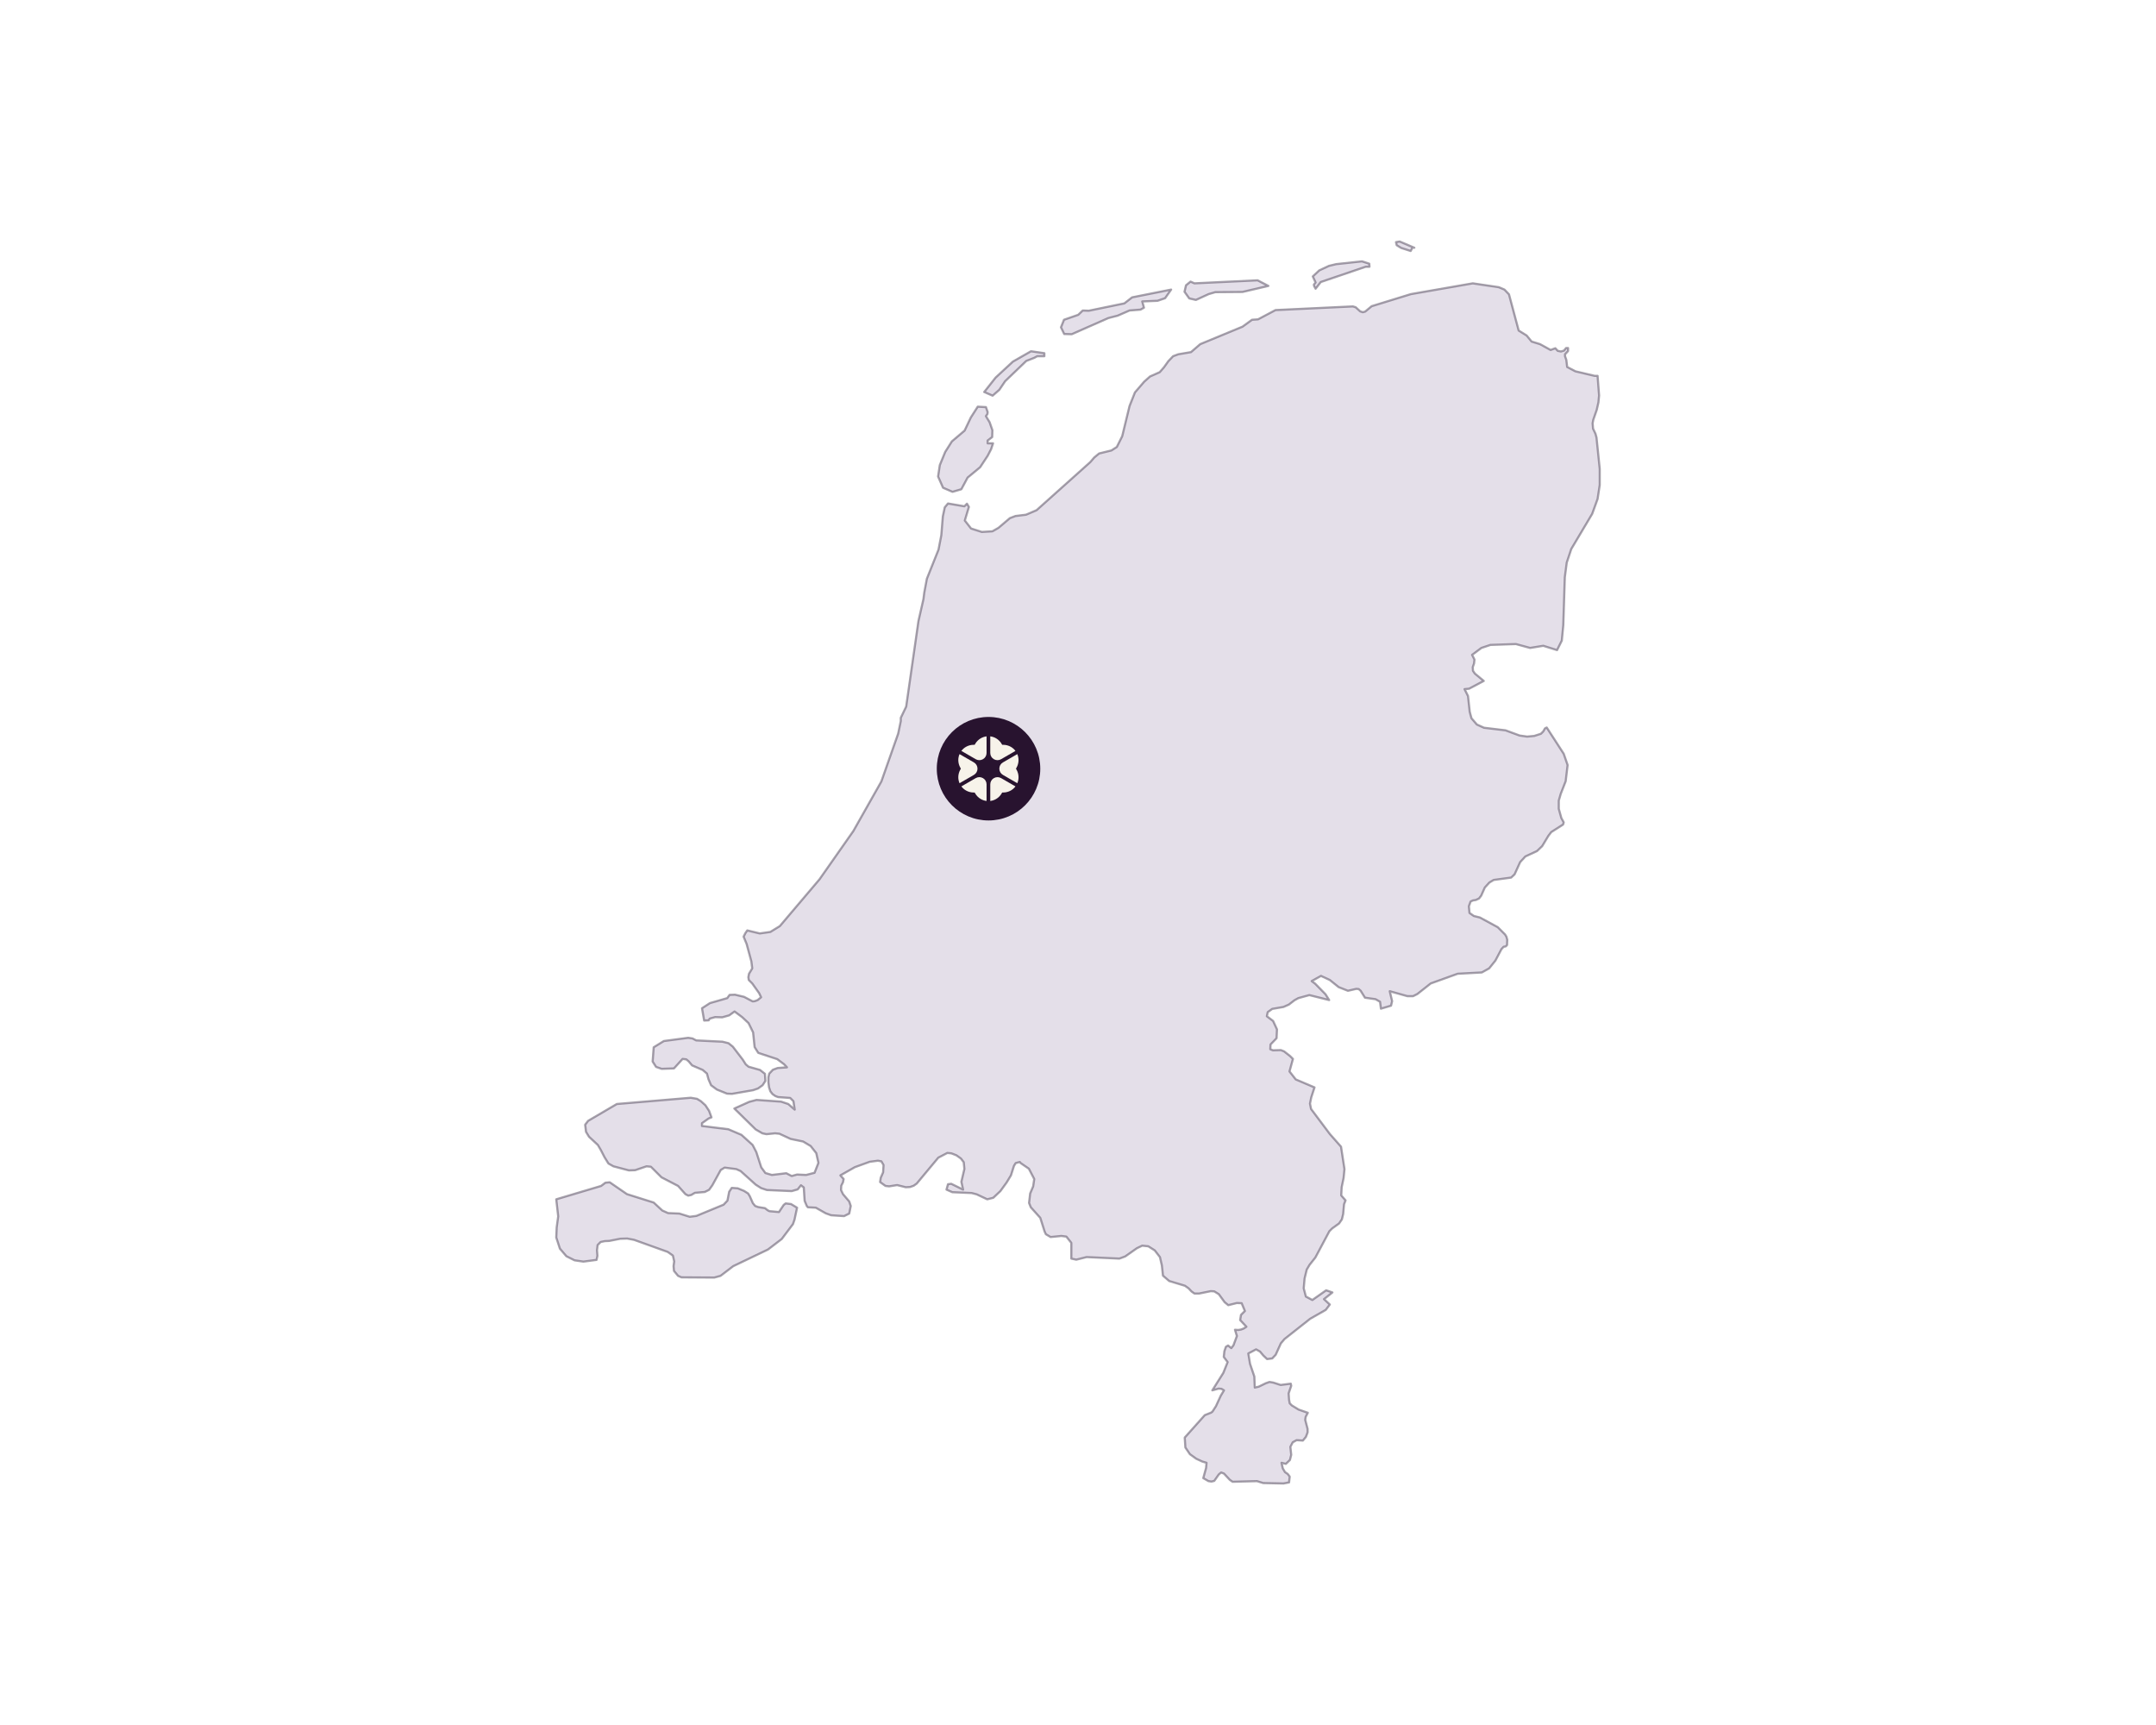
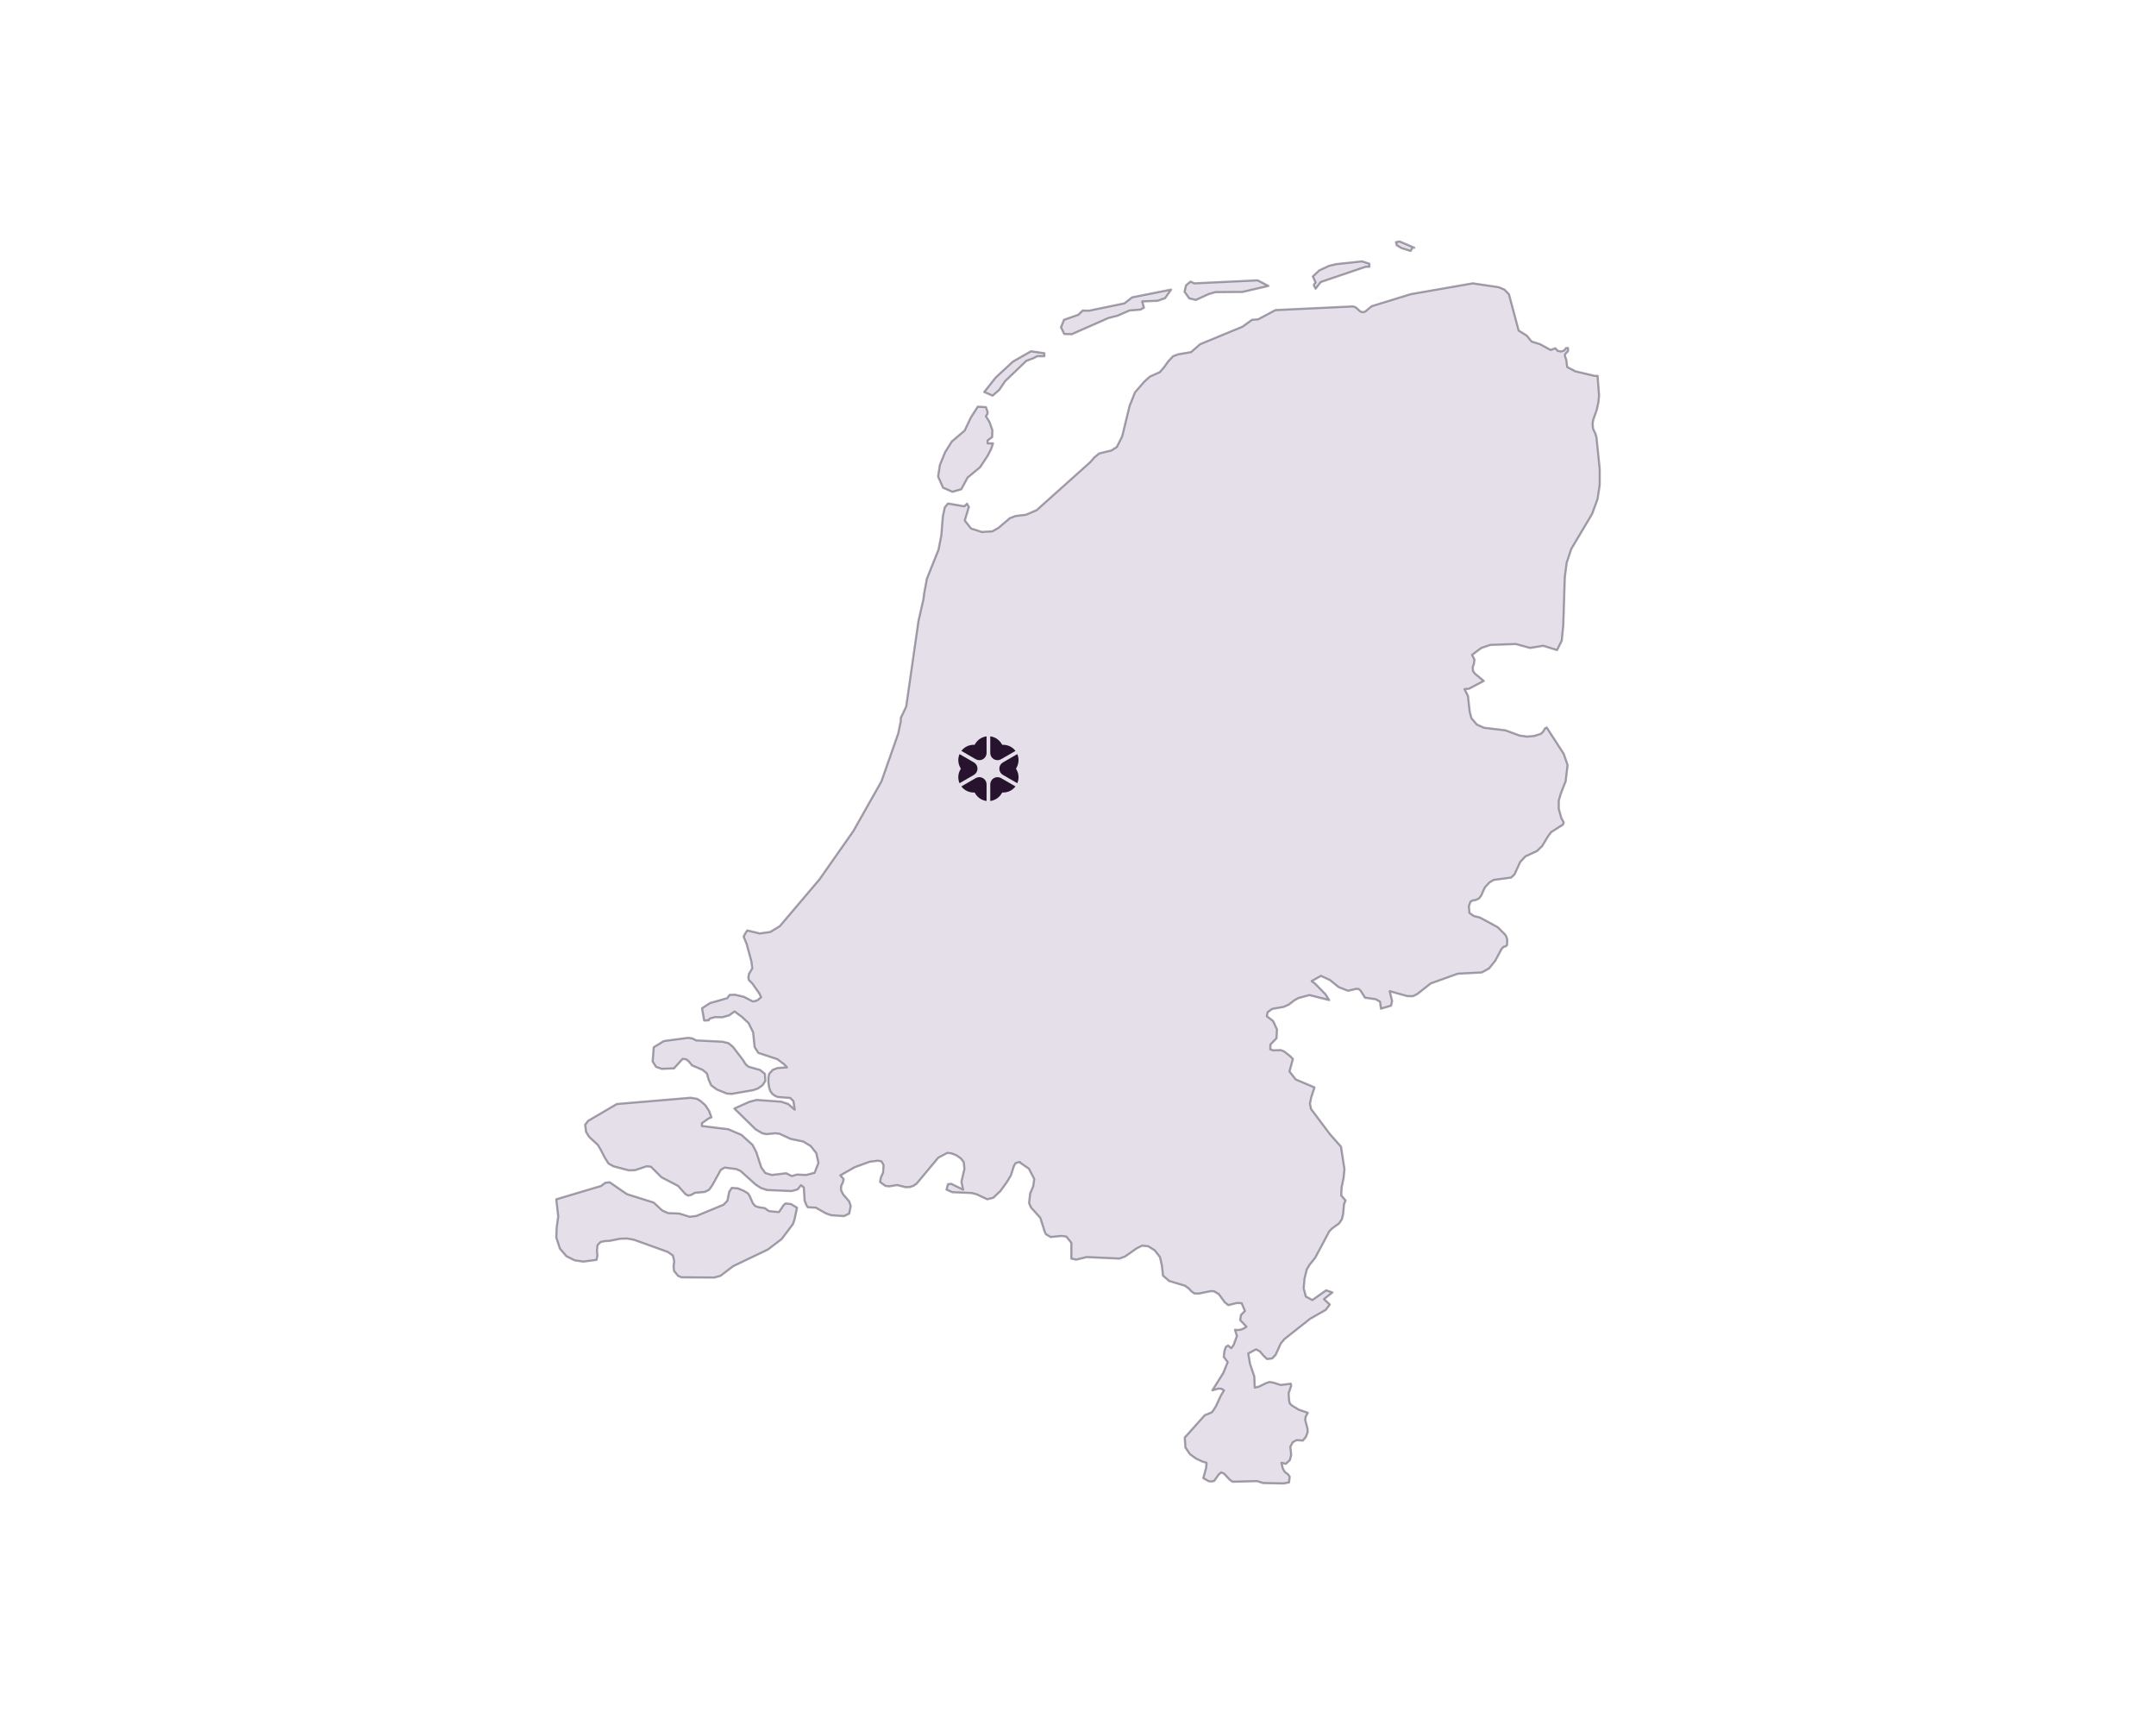
<svg xmlns="http://www.w3.org/2000/svg" viewBox="0 0 1000 800" width="1000" height="800" role="img" aria-labelledby="t d">
  <path d="M307.2 561.4L309.9 562.6L315.1 562.8L319.9 564.3L323.0 563.9L335.6 558.7L337.4 556.8L338.2 552.7L339.4 550.9L342.2 551.1L345.1 552.3L347.0 553.5L347.8 554.8L349.2 558.0L350.3 559.3L351.7 559.8L354.8 560.3L356.1 561.3L356.9 561.7L361.3 562.1L363.5 558.8L364.4 558.1L366.9 558.4L369.7 560.1L368.5 565.7L367.8 567.7L362.6 574.6L356.2 579.5L340.1 587.2L334.2 591.7L331.3 592.5L316.1 592.4L314.5 591.7L312.6 589.4L312.4 587.2L312.7 585.0L312.1 582.3L309.7 580.6L294.1 575.0L290.9 574.4L287.7 574.5L282.6 575.5L280.5 575.6L278.6 576.0L277.2 577.4L276.9 579.8L277.1 582.4L276.7 584.3L270.6 585.1L266.5 584.5L262.7 582.6L259.7 579.1L258.0 573.9L258.2 569.2L258.9 564.1L258.0 556.2L278.8 550.0L280.8 548.5L282.8 548.3L290.8 553.8L303.2 557.7ZM349.3 505.6L339.5 507.3L337.2 507.2L332.5 505.3L329.8 503.3L328.6 500.5L327.9 497.9L325.9 496.2L321.0 494.1L319.4 492.2L318.3 491.3L316.6 491.1L312.6 495.5L306.9 495.7L304.3 494.8L302.7 492.3L303.2 485.7L307.9 482.8L319.2 481.3L321.2 481.6L322.9 482.5L335.1 483.1L337.9 483.8L339.9 485.4L344.5 491.4L345.9 493.6L347.2 494.7L352.5 496.2L354.8 498.0L355.0 501.3L353.7 503.3L351.6 504.8ZM738.7 196.3L738.9 198.8L740.0 201.1L740.5 202.9L742.0 217.5L742.0 224.9L741.0 231.4L738.5 238.3L728.8 254.6L726.7 260.9L725.8 267.7L725.1 289.9L724.4 297.1L722.2 301.5L715.8 299.5L709.7 300.5L703.1 298.7L691.3 299.1L687.1 300.5L682.8 303.7L683.9 305.9L683.7 307.7L683.1 309.4L683.2 311.1L684.1 312.4L688.2 315.8L681.4 319.4L679.3 319.6L680.9 322.8L681.7 330.1L682.5 333.1L685.0 336.0L688.3 337.5L698.3 338.7L704.8 341.1L708.3 341.6L711.6 341.3L714.7 340.3L715.8 339.2L716.6 337.8L717.4 337.4L725.3 349.6L727.1 354.8L726.2 362.3L723.9 368.2L723.0 371.3L723.0 375.1L724.2 379.4L725.3 381.4L725.0 382.4L719.5 385.9L718.2 387.6L715.3 392.4L712.9 394.7L707.5 397.2L705.1 399.8L702.5 405.5L700.9 407.0L692.8 408.1L690.8 409.3L688.7 411.6L687.0 415.4L686.0 416.7L684.5 417.4L683.2 417.6L682.1 418.1L681.3 420.3L681.6 423.4L683.6 424.8L686.4 425.5L694.7 430.0L698.1 433.4L698.7 434.4L699.1 435.8L699.0 438.3L698.4 438.9L697.4 439.1L696.4 440.2L693.6 445.5L690.7 449.1L687.3 451.0L676.1 451.6L663.6 456.1L657.4 461.0L655.4 462.0L652.8 462.0L644.6 459.7L645.7 464.3L645.2 466.4L640.5 467.8L640.1 464.6L638.0 463.4L633.1 462.7L631.1 459.5L630.2 458.7L629.1 458.6L625.2 459.5L620.9 457.8L616.8 454.5L612.7 452.6L608.4 455.0L610.0 456.2L614.8 461.1L616.5 463.8L607.3 461.5L602.2 462.9L600.4 463.9L597.8 465.9L595.3 467.0L590.1 467.9L588.0 469.4L587.6 471.3L590.5 473.5L592.3 477.4L592.1 481.5L589.3 484.4L589.2 486.6L590.4 487.1L594.1 487.0L595.6 487.6L598.4 489.8L599.7 491.1L598.1 496.9L601.0 500.6L609.7 504.3L608.2 508.9L607.6 511.8L608.1 514.3L616.8 525.9L622.0 531.8L623.6 542.2L623.2 546.3L622.3 550.6L622.1 554.4L624.1 556.7L623.4 558.5L623.0 563.0L622.4 565.5L621.1 567.4L617.9 569.7L616.6 571.0L610.1 583.2L607.4 586.6L606.1 588.8L605.1 592.9L604.7 597.5L605.7 601.3L608.7 602.9L615.1 598.4L618.0 599.4L614.1 602.5L616.8 605.0L614.9 607.5L607.7 611.6L595.8 621.0L594.1 623.0L591.7 628.3L590.1 630.0L587.7 630.3L586.0 628.7L584.4 626.8L582.6 625.8L579.0 627.7L579.8 632.5L581.8 638.4L582.0 643.5L583.8 643.1L587.1 641.5L588.8 640.9L590.6 641.2L594.0 642.3L598.7 641.7L598.9 642.7L597.7 646.2L597.9 649.1L598.2 650.8L599.2 651.8L602.3 653.7L606.6 655.2L605.6 657.1L605.4 658.5L606.5 662.7L606.5 664.3L605.7 666.4L604.3 668.1L601.4 667.9L599.6 668.9L598.5 671.0L598.9 674.7L598.3 677.1L596.4 678.9L594.4 678.4L595.0 681.0L596.0 682.7L597.3 683.6L598.2 684.8L597.9 687.5L595.3 688.0L585.9 687.8L583.0 686.9L571.7 687.2L570.4 686.3L567.7 683.4L566.4 682.9L565.3 683.8L563.2 686.8L561.9 687.1L560.5 686.9L558.1 685.5L559.4 680.8L559.6 678.4L557.6 677.8L554.8 676.5L551.9 674.4L549.8 671.3L549.5 666.7L558.8 656.3L561.8 655.1L562.4 654.6L564.0 652.1L566.2 647.3L567.7 644.8L566.5 644.1L565.2 644.0L562.3 644.8L567.4 636.7L569.4 631.7L567.6 629.3L567.9 626.6L568.6 624.6L569.6 624.0L571.1 625.2L572.1 623.9L573.7 619.6L572.8 616.7L574.3 616.8L575.6 616.6L576.9 616.1L578.1 615.3L575.2 612.2L575.6 609.8L577.4 608.0L575.9 604.4L573.7 604.3L569.7 605.3L568.0 603.9L565.3 600.2L563.2 598.9L561.6 598.8L556.2 599.9L554.0 599.9L552.6 598.9L551.3 597.5L549.6 596.3L542.3 594.1L539.4 591.6L538.9 586.9L538.0 583.0L535.6 579.9L532.6 578.0L529.8 577.7L527.3 578.9L521.9 582.7L519.2 583.7L504.0 583.0L499.2 584.2L496.9 583.7L496.9 576.4L494.6 573.5L492.3 573.2L487.3 573.7L485.1 572.4L484.5 571.1L482.5 564.8L478.1 559.9L477.3 557.9L477.8 553.5L479.2 550.2L479.7 546.8L477.2 542.0L473.4 539.4L473.0 538.9L471.1 539.4L470.3 540.7L468.9 545.1L466.9 548.4L464.0 552.4L460.7 555.5L457.9 556.2L453.0 553.9L450.7 553.3L441.7 552.9L439.0 551.7L439.7 549.2L441.2 549.0L446.7 551.7L445.9 548.1L447.3 542.1L447.0 539.0L445.7 537.3L443.6 535.8L441.3 534.9L439.4 534.7L435.2 536.9L425.2 548.9L423.8 549.9L422.1 550.5L420.1 550.6L416.1 549.6L412.4 550.2L410.7 550.0L408.2 548.2L408.5 546.2L409.6 543.7L409.8 540.3L408.8 538.6L407.2 538.3L403.4 538.8L396.5 541.3L389.8 545.1L391.3 546.8L391.0 548.3L390.2 549.9L390.1 551.9L391.0 553.8L393.9 557.2L394.6 559.3L393.9 562.8L391.5 564.0L385.5 563.6L383.0 562.7L378.4 560.1L374.7 559.9L374.2 559.3L373.2 556.9L372.8 550.7L371.5 549.7L370.0 551.6L367.2 552.4L355.7 551.9L353.0 551.0L350.5 549.4L343.5 543.1L341.5 542.2L336.1 541.5L334.3 542.6L330.4 549.7L328.9 551.8L326.9 552.8L322.3 553.2L320.6 554.2L319.2 554.5L317.9 553.8L314.5 550.0L306.8 546.0L301.9 541.1L299.9 540.9L294.6 542.7L291.7 542.8L284.5 540.9L282.2 539.6L280.4 536.7L278.7 533.4L277.3 531.0L273.2 527.2L271.8 524.9L271.4 521.6L272.8 519.8L286.1 512.0L320.4 509.1L323.3 509.6L325.1 510.7L327.2 512.6L328.9 515.2L330.0 518.2L328.7 518.7L325.6 520.9L325.6 522.2L337.8 523.7L343.9 526.3L349.1 531.0L350.8 534.3L353.1 541.4L355.0 544.0L358.0 544.9L364.7 544.1L367.2 545.4L369.7 544.7L373.9 544.9L377.8 543.9L379.6 539.3L378.6 534.8L376.0 531.5L372.5 529.4L366.7 528.2L361.5 525.8L359.5 525.6L355.5 526.0L353.6 525.6L350.5 523.8L340.6 514.1L347.5 511.0L350.9 510.1L362.3 510.9L365.6 512.0L368.6 514.6L368.0 510.7L366.5 509.2L360.9 508.8L359.6 508.3L358.3 507.4L357.3 506.1L356.7 504.3L356.4 502.0L356.4 499.6L356.8 497.9L358.5 496.1L360.7 495.3L365.0 495.0L363.7 493.6L360.5 491.2L351.7 488.3L350.0 485.6L349.3 478.8L347.2 474.5L344.2 471.7L340.7 469.1L338.2 470.9L335.0 471.8L331.7 471.7L329.2 472.4L328.7 473.2L326.6 473.3L325.6 467.6L329.3 465.2L337.3 462.9L338.4 461.4L340.9 461.3L345.1 462.3L349.1 464.4L350.1 464.3L351.4 463.8L353.0 462.5L352.1 460.6L348.9 456.1L347.3 454.5L347.1 453.2L347.4 451.6L348.9 449.1L348.5 445.9L346.3 437.8L344.9 434.4L345.7 432.8L346.6 431.5L352.4 432.9L357.3 432.2L361.7 429.5L380.1 407.8L395.8 385.4L408.8 362.4L416.6 340.2L417.8 334.4L417.8 332.9L420.3 327.7L426.0 288.0L428.3 277.9L428.7 274.8L429.9 268.4L435.3 254.9L436.6 248.2L437.3 239.5L438.2 235.3L439.7 233.5L447.3 234.8L448.5 233.6L449.4 235.1L447.5 241.4L450.4 245.1L455.4 246.7L460.3 246.4L463.1 244.8L468.4 240.3L471.0 239.3L475.9 238.7L480.8 236.6L505.7 214.3L507.5 212.2L509.8 210.3L515.5 208.9L518.0 207.3L520.5 202.3L523.9 188.3L526.4 182.0L530.7 177.0L533.4 174.6L537.9 172.6L539.9 170.3L541.9 167.5L544.1 165.2L546.5 164.3L552.4 163.3L556.7 159.6L576.3 151.5L580.7 148.3L583.5 148.1L591.6 143.8L627.5 142.1L628.8 142.5L630.9 144.4L632.1 144.8L633.2 144.5L636.2 142.0L654.4 136.4L683.1 131.4L695.2 133.2L697.8 134.3L699.9 136.5L704.4 153.3L708.1 155.6L710.4 158.4L714.3 159.6L719.2 162.3L721.4 161.5L722.5 162.7L724.0 163.0L725.4 162.6L726.4 161.4L727.3 161.4L727.3 162.8L725.9 164.3L725.9 165.2L726.5 166.9L726.9 170.2L730.7 172.2L739.6 174.3L741.0 174.3L741.7 183.4L741.4 186.6L740.6 190.1L739.0 194.7ZM448.8 221.5L445.9 226.9L441.8 228.1L437.4 226.2L435.1 221.0L435.9 215.7L438.4 209.6L441.5 204.7L447.4 199.7L450.3 193.6L453.5 188.6L457.3 188.8L458.1 191.1L458.0 192.0L457.3 193.0L459.0 195.8L460.3 199.5L460.2 202.7L458.1 204.3L458.1 205.6L460.6 205.6L459.7 208.3L458.1 211.4L454.6 216.7ZM481.1 165.2L479.6 166.0L476.0 167.4L466.2 176.8L463.5 180.8L460.4 183.5L456.5 181.8L461.8 175.1L469.8 167.7L478.2 162.9L484.4 163.8L484.4 165.2ZM529.8 139.8L530.6 142.7L529.0 143.6L523.9 144.0L518.4 146.4L514.1 147.5L497.1 155.0L493.6 154.9L492.1 151.8L493.5 148.3L500.1 146.0L502.2 144.0L505.0 144.1L521.5 140.7L525.1 137.9L543.2 134.3L540.4 138.3L536.9 139.5ZM554.7 139.1L551.6 138.4L549.4 135.3L550.1 132.3L552.2 130.6L554.0 131.4L583.3 130.0L588.3 132.6L576.3 135.4L563.7 135.5L560.6 136.4ZM609.4 132.0L610.2 131.0L608.9 128.2L611.9 125.4L616.4 123.3L619.7 122.5L631.7 121.2L635.1 122.3L635.2 123.7L633.5 123.7L612.6 130.8L610.2 133.9L609.5 132.6ZM647.8 113.7L647.5 112.3L649.2 112.0L656.0 114.9L655.4 114.8L655.0 115.1L654.3 116.4L649.9 115.0Z" fill="#E4DFE9" stroke="#4F4458" stroke-opacity=".5" stroke-width="1" stroke-linejoin="round" vector-effect="non-scaling-stroke" fill-rule="evenodd" />
-   <circle cx="458.5" cy="356.5" r="24" fill="#28132F" />
-   <g transform="translate(444.48 341.50) scale(0.03745)" fill="#F7F3EA">
+   <g transform="translate(444.48 341.50) scale(0.03745)" fill="#28132F">
    <path d="M350.123 0V205.408C350.123 237.773 333.382 266.738 305.374 282.894C277.526 298.997 244.257 299.05 216.355 283.159C216.196 283.053 216.036 283 215.877 282.894L38.052 180.163C53.623 159.384 73.341 142.005 95.981 129.25C124.413 113.2 156.673 104.644 189.357 104.644H202.537L209.127 93.217C225.496 64.944 248.987 41.241 277.101 24.713C299.475 11.533 324.4 3.136 350.123 0Z" />
    <path d="M707.952 180.163L530.074 282.894C530.074 282.894 529.755 283.053 529.595 283.159C501.694 299.05 468.478 298.997 440.577 282.894C412.569 266.738 395.828 237.773 395.828 205.408V0C421.604 3.136 446.476 11.533 468.85 24.713C496.964 41.294 520.508 64.997 536.823 93.217L543.413 104.644H556.593C589.225 104.644 621.537 113.2 649.97 129.25C672.557 142.058 692.274 159.437 707.899 180.163H707.952Z" />
    <path d="M350.123 799.999C324.347 796.863 299.475 788.467 277.101 775.286C248.987 758.705 225.443 735.002 209.127 706.782L202.537 695.355H189.357C156.726 695.355 124.413 686.799 95.981 670.696C73.394 657.941 53.677 640.509 38.052 619.783L215.93 517.052C215.93 517.052 216.036 516.999 216.089 516.946C244.044 500.896 277.419 500.896 305.374 517.052C333.382 533.208 350.123 562.173 350.123 594.538V799.999Z" />
    <path d="M707.952 619.835C692.38 640.615 672.663 657.994 650.023 670.749C621.591 686.799 589.331 695.355 556.647 695.355H543.467L536.876 706.782C520.508 735.055 497.017 758.758 468.903 775.339C446.529 788.519 421.604 796.916 395.881 800.052V594.644C395.881 562.279 412.622 533.368 440.63 517.158C454.66 509.08 470.019 505.041 485.378 505.041C500.738 505.041 515.99 509.08 529.968 517.052C530.021 517.052 530.074 517.105 530.127 517.158L708.005 619.889L707.952 619.835Z" />
    <path d="M720.654 411.452C736.97 439.726 745.739 471.932 746.004 504.616C746.217 530.604 741.062 556.327 730.858 580.242L552.98 477.512C552.98 477.512 552.873 477.459 552.82 477.406C524.919 461.25 508.231 432.285 508.231 400.026C508.231 367.766 524.813 339.015 552.555 322.805C552.714 322.699 552.82 322.646 552.98 322.54L730.858 219.809C741.062 243.725 746.217 269.447 746.004 295.435C745.685 328.067 736.916 360.326 720.654 388.6L714.064 400.026L720.654 411.452Z" />
    <path d="M237.773 399.973C237.773 432.232 221.139 461.196 193.184 477.353C193.184 477.353 193.078 477.406 193.025 477.459L15.146 580.189C4.942 556.274 -0.213 530.551 -3.08547e-05 504.563C0.266 471.932 9.035 439.726 25.35 411.399L31.94 399.973L25.35 388.546C9.088 360.273 0.319 328.067 -3.08547e-05 295.435C-0.213 269.447 4.942 243.725 15.146 219.809L193.025 322.486C193.025 322.486 193.29 322.646 193.45 322.752C221.192 338.962 237.773 367.82 237.773 399.973Z" />
  </g>
</svg>
